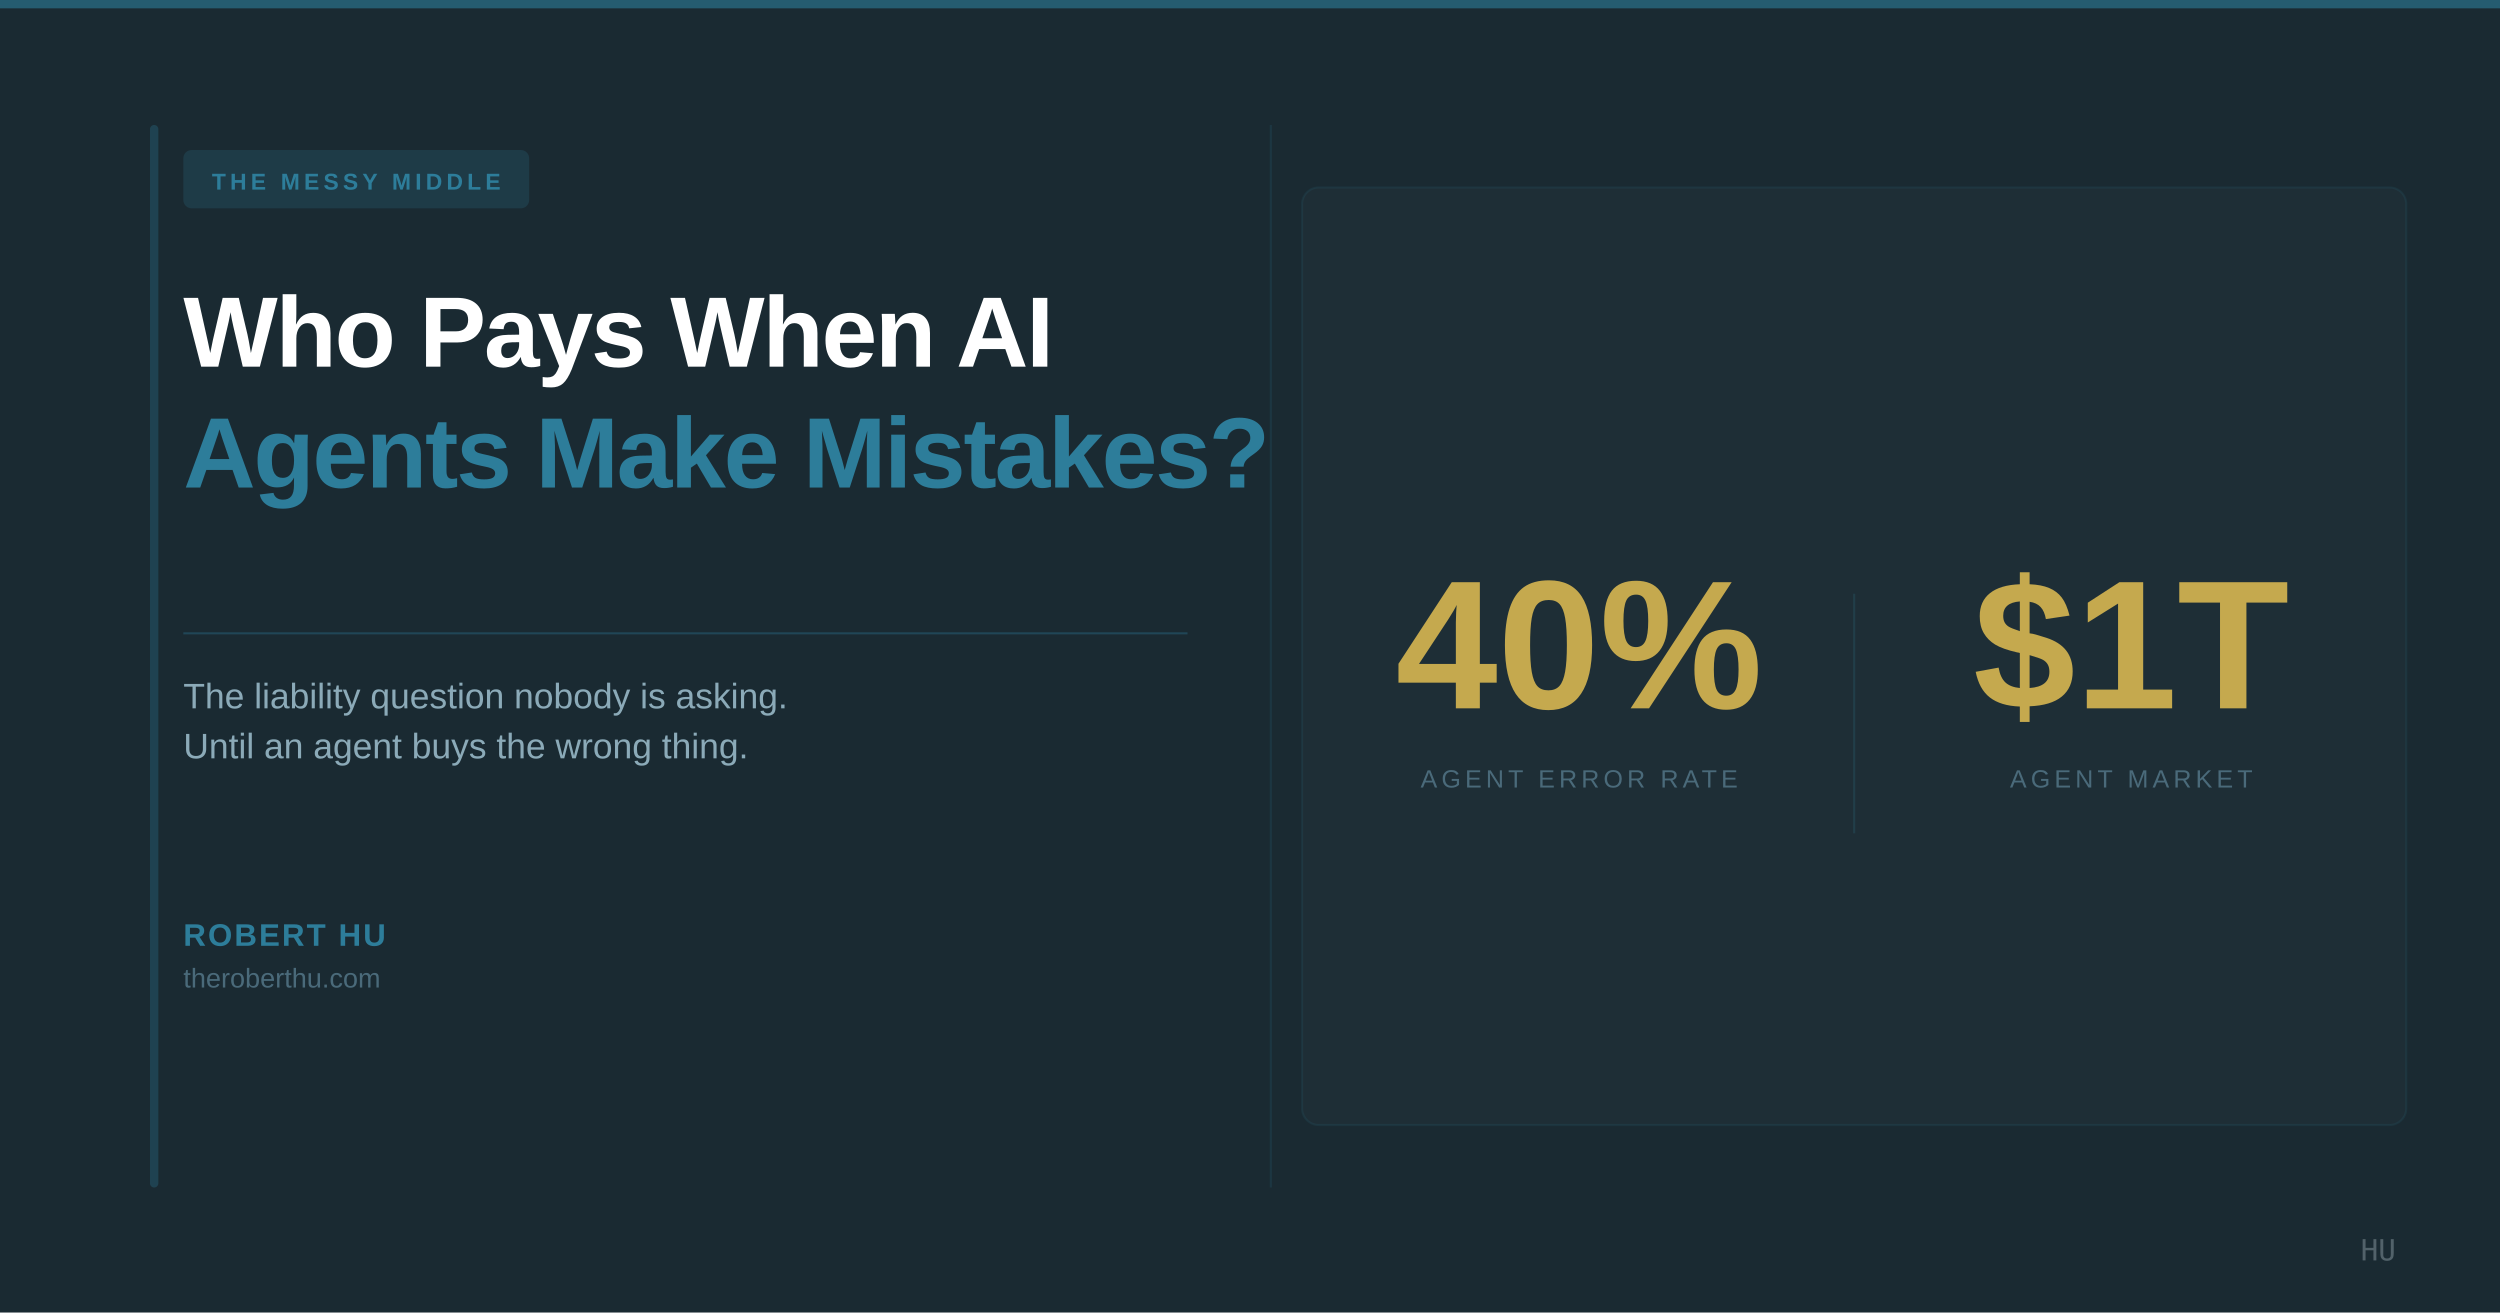
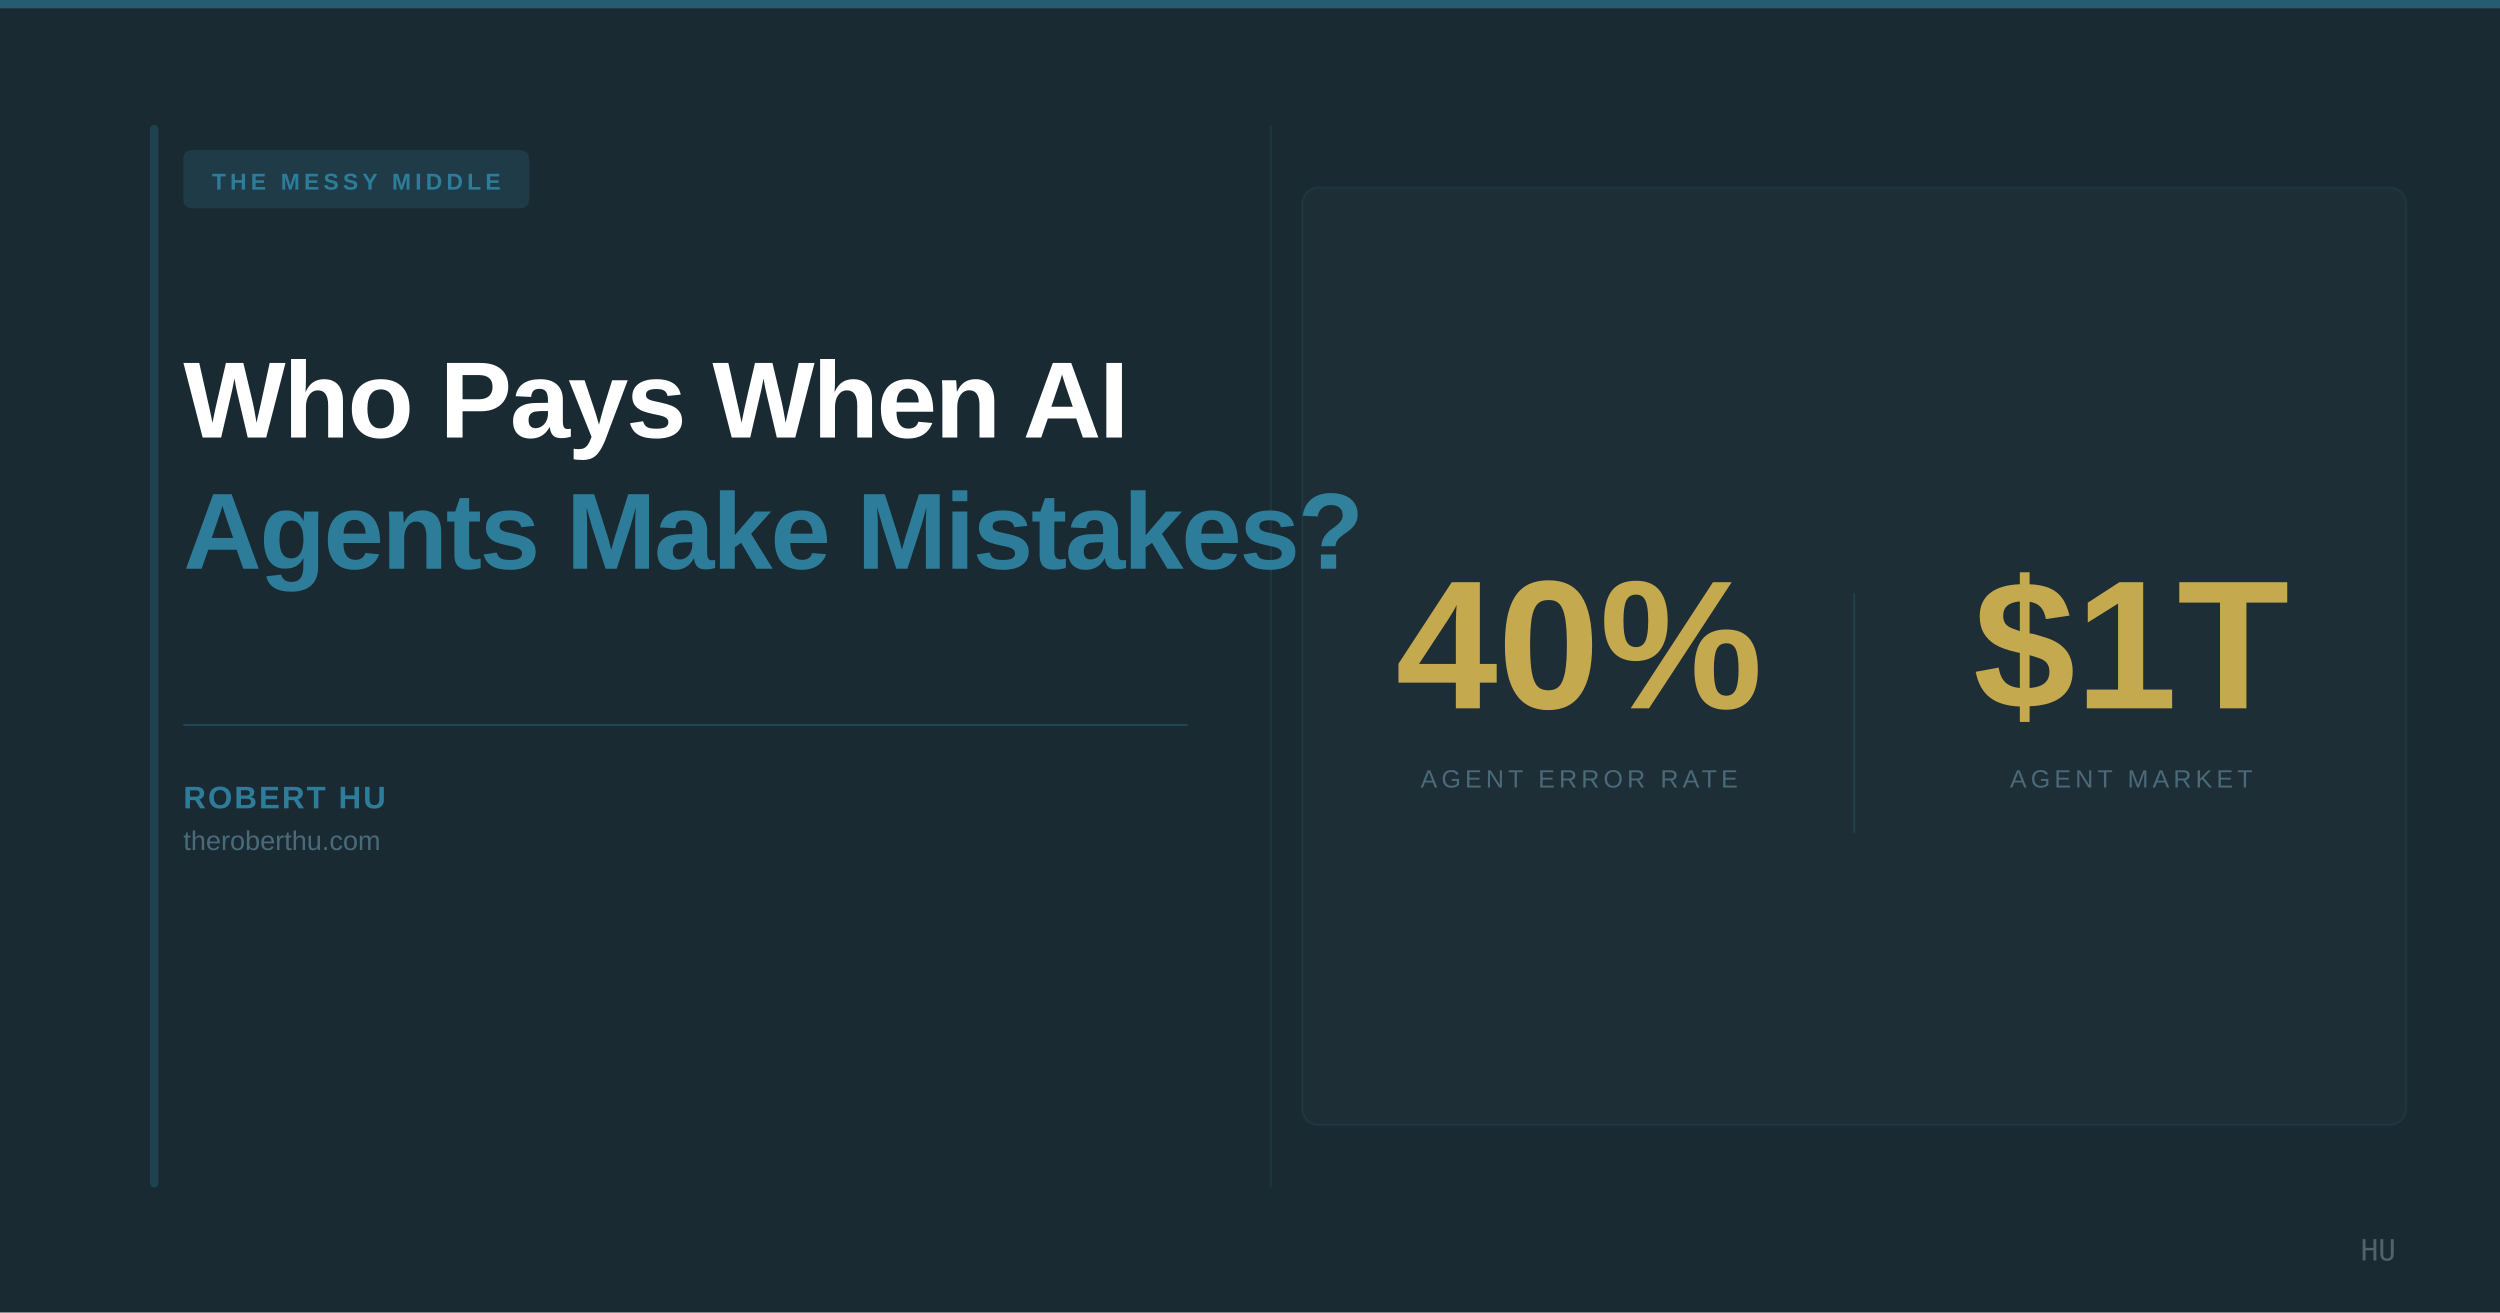
<svg xmlns="http://www.w3.org/2000/svg" width="1200" height="630" viewBox="0 0 1200 630">
  <rect width="1200" height="630" fill="#1a2a32" />
  <rect x="0" y="0" width="1200" height="4" fill="#2d7d9a" opacity="0.6" />
  <line x1="610" y1="60" x2="610" y2="570" stroke="#2d7d9a" stroke-opacity="0.15" stroke-width="1" />
  <rect x="72" y="60" width="4" height="510" rx="2" fill="#2d7d9a" opacity="0.3" />
  <rect x="88" y="72" width="166" height="28" rx="4" fill="#2d7d9a" opacity="0.2" />
  <text x="171" y="91" font-family="'Helvetica Neue', Arial, sans-serif" font-size="11" font-weight="600" fill="#2d7d9a" text-anchor="middle" letter-spacing="2">THE MESSY MIDDLE</text>
-   <text x="88" y="176" font-family="'Helvetica Neue', Arial, sans-serif" font-size="48" font-weight="700" fill="#ffffff" letter-spacing="-1">Who Pays When AI</text>
-   <text x="88" y="234" font-family="'Helvetica Neue', Arial, sans-serif" font-size="48" font-weight="700" fill="#2d7d9a" letter-spacing="-1">Agents Make Mistakes?</text>
-   <line x1="88" y1="304" x2="570" y2="304" stroke="#2d7d9a" stroke-opacity="0.35" stroke-width="1" />
-   <text x="88" y="340" font-family="'Helvetica Neue', Arial, sans-serif" font-size="17" fill="#8baab8">The liability question nobody is asking.</text>
-   <text x="88" y="364" font-family="'Helvetica Neue', Arial, sans-serif" font-size="17" fill="#8baab8">Until an agent buys the wrong thing.</text>
-   <text x="88" y="454" font-family="'Helvetica Neue', Arial, sans-serif" font-size="15" fill="#2d7d9a" font-weight="600" letter-spacing="1">ROBERT HU</text>
-   <text x="88" y="474" font-family="'Helvetica Neue', Arial, sans-serif" font-size="13" fill="#4a6a7a">theroberthu.com</text>
+   <text x="88" y="210" font-family="'Helvetica Neue', Arial, sans-serif" font-size="52" font-weight="700" fill="#ffffff" letter-spacing="-1">Who Pays When AI</text>
+   <text x="88" y="273" font-family="'Helvetica Neue', Arial, sans-serif" font-size="52" font-weight="700" fill="#2d7d9a" letter-spacing="-1">Agents Make Mistakes?</text>
+   <line x1="88" y1="348" x2="570" y2="348" stroke="#2d7d9a" stroke-opacity="0.35" stroke-width="1" />
+   <text x="88" y="388" font-family="'Helvetica Neue', Arial, sans-serif" font-size="15" fill="#2d7d9a" font-weight="600" letter-spacing="1">ROBERT HU</text>
+   <text x="88" y="408" font-family="'Helvetica Neue', Arial, sans-serif" font-size="13" fill="#4a6a7a">theroberthu.com</text>
  <rect x="625" y="90" width="530" height="450" rx="8" fill="#ffffff" fill-opacity="0.02" stroke="#2d7d9a" stroke-opacity="0.12" stroke-width="1" />
  <text x="758" y="340" font-family="'Helvetica Neue', Arial, sans-serif" font-size="88" font-weight="700" fill="#c5a94e" text-anchor="middle">40%</text>
  <text x="758" y="378" font-family="'Helvetica Neue', Arial, sans-serif" font-size="12" fill="#4a6a7a" text-anchor="middle" letter-spacing="2">AGENT ERROR RATE</text>
  <line x1="890" y1="285" x2="890" y2="400" stroke="#2d7d9a" stroke-opacity="0.2" stroke-width="1" />
  <text x="1023" y="340" font-family="'Helvetica Neue', Arial, sans-serif" font-size="88" font-weight="700" fill="#c5a94e" text-anchor="middle">$1T</text>
  <text x="1023" y="378" font-family="'Helvetica Neue', Arial, sans-serif" font-size="12" fill="#4a6a7a" text-anchor="middle" letter-spacing="2">AGENT MARKET</text>
  <text x="1150" y="605" text-anchor="end" font-family="'JetBrains Mono', monospace" font-size="14" font-weight="500" fill="#8a9aa2" opacity="0.5">HU</text>
</svg>
